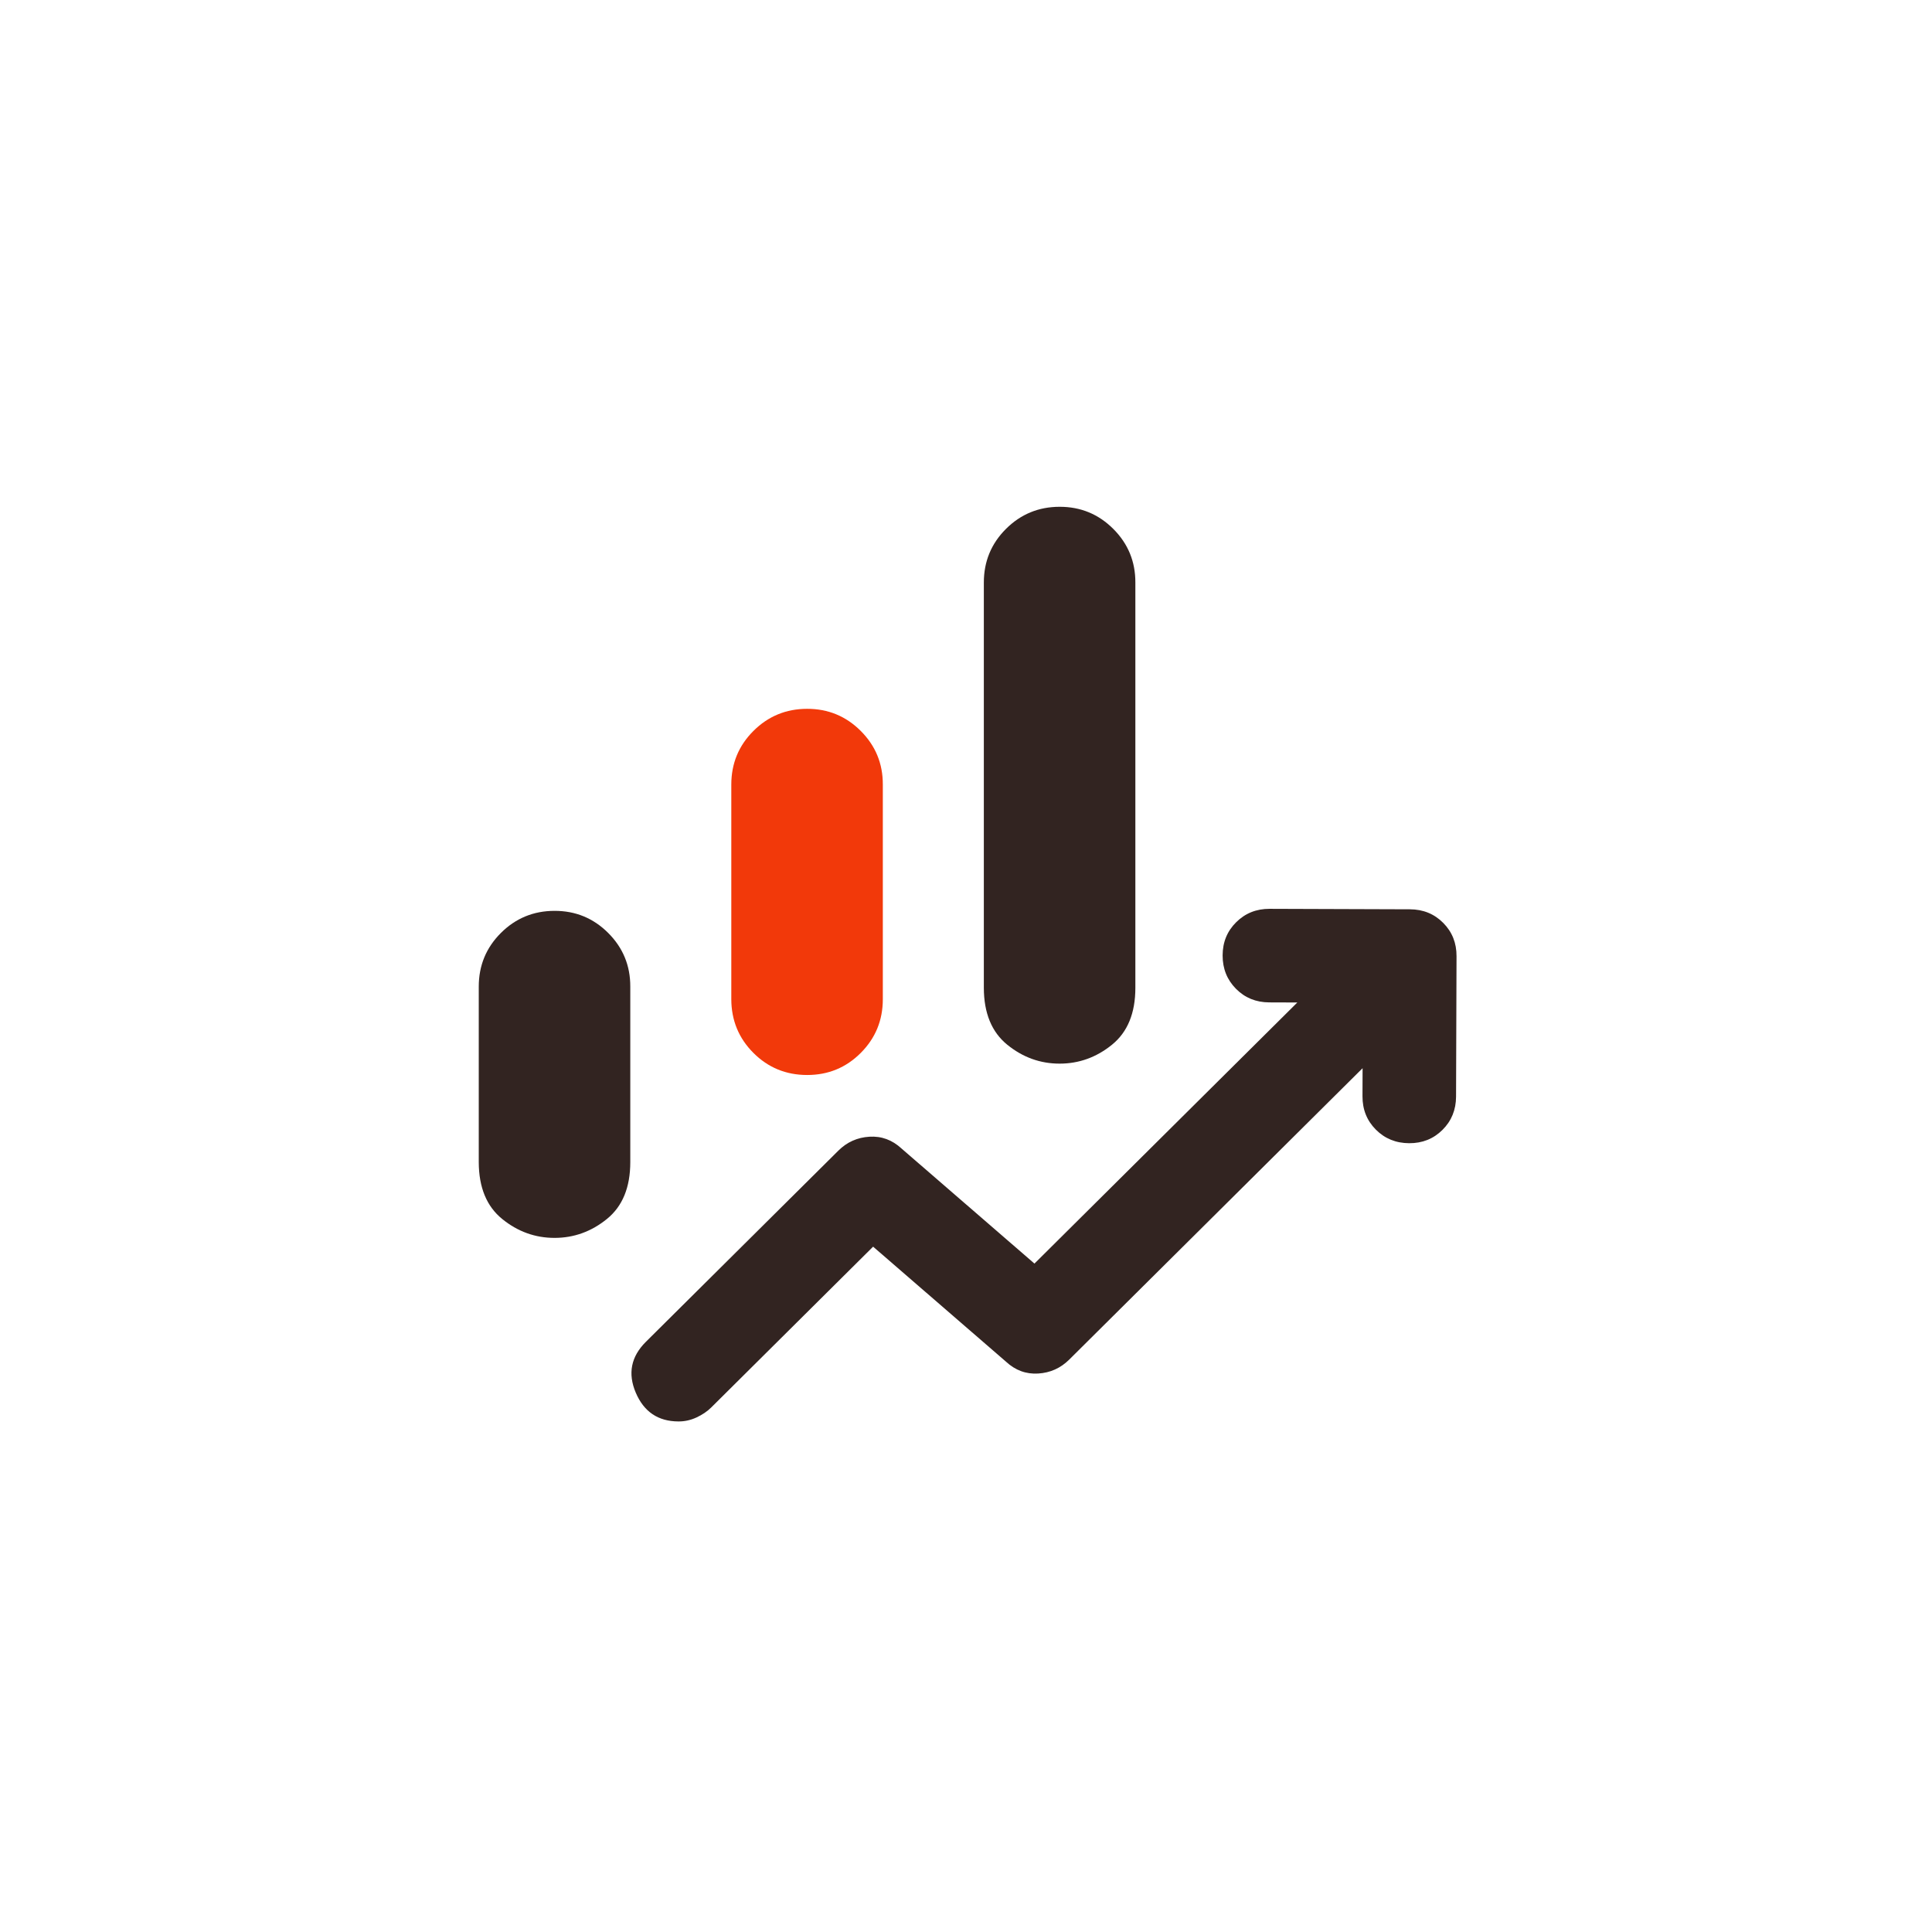
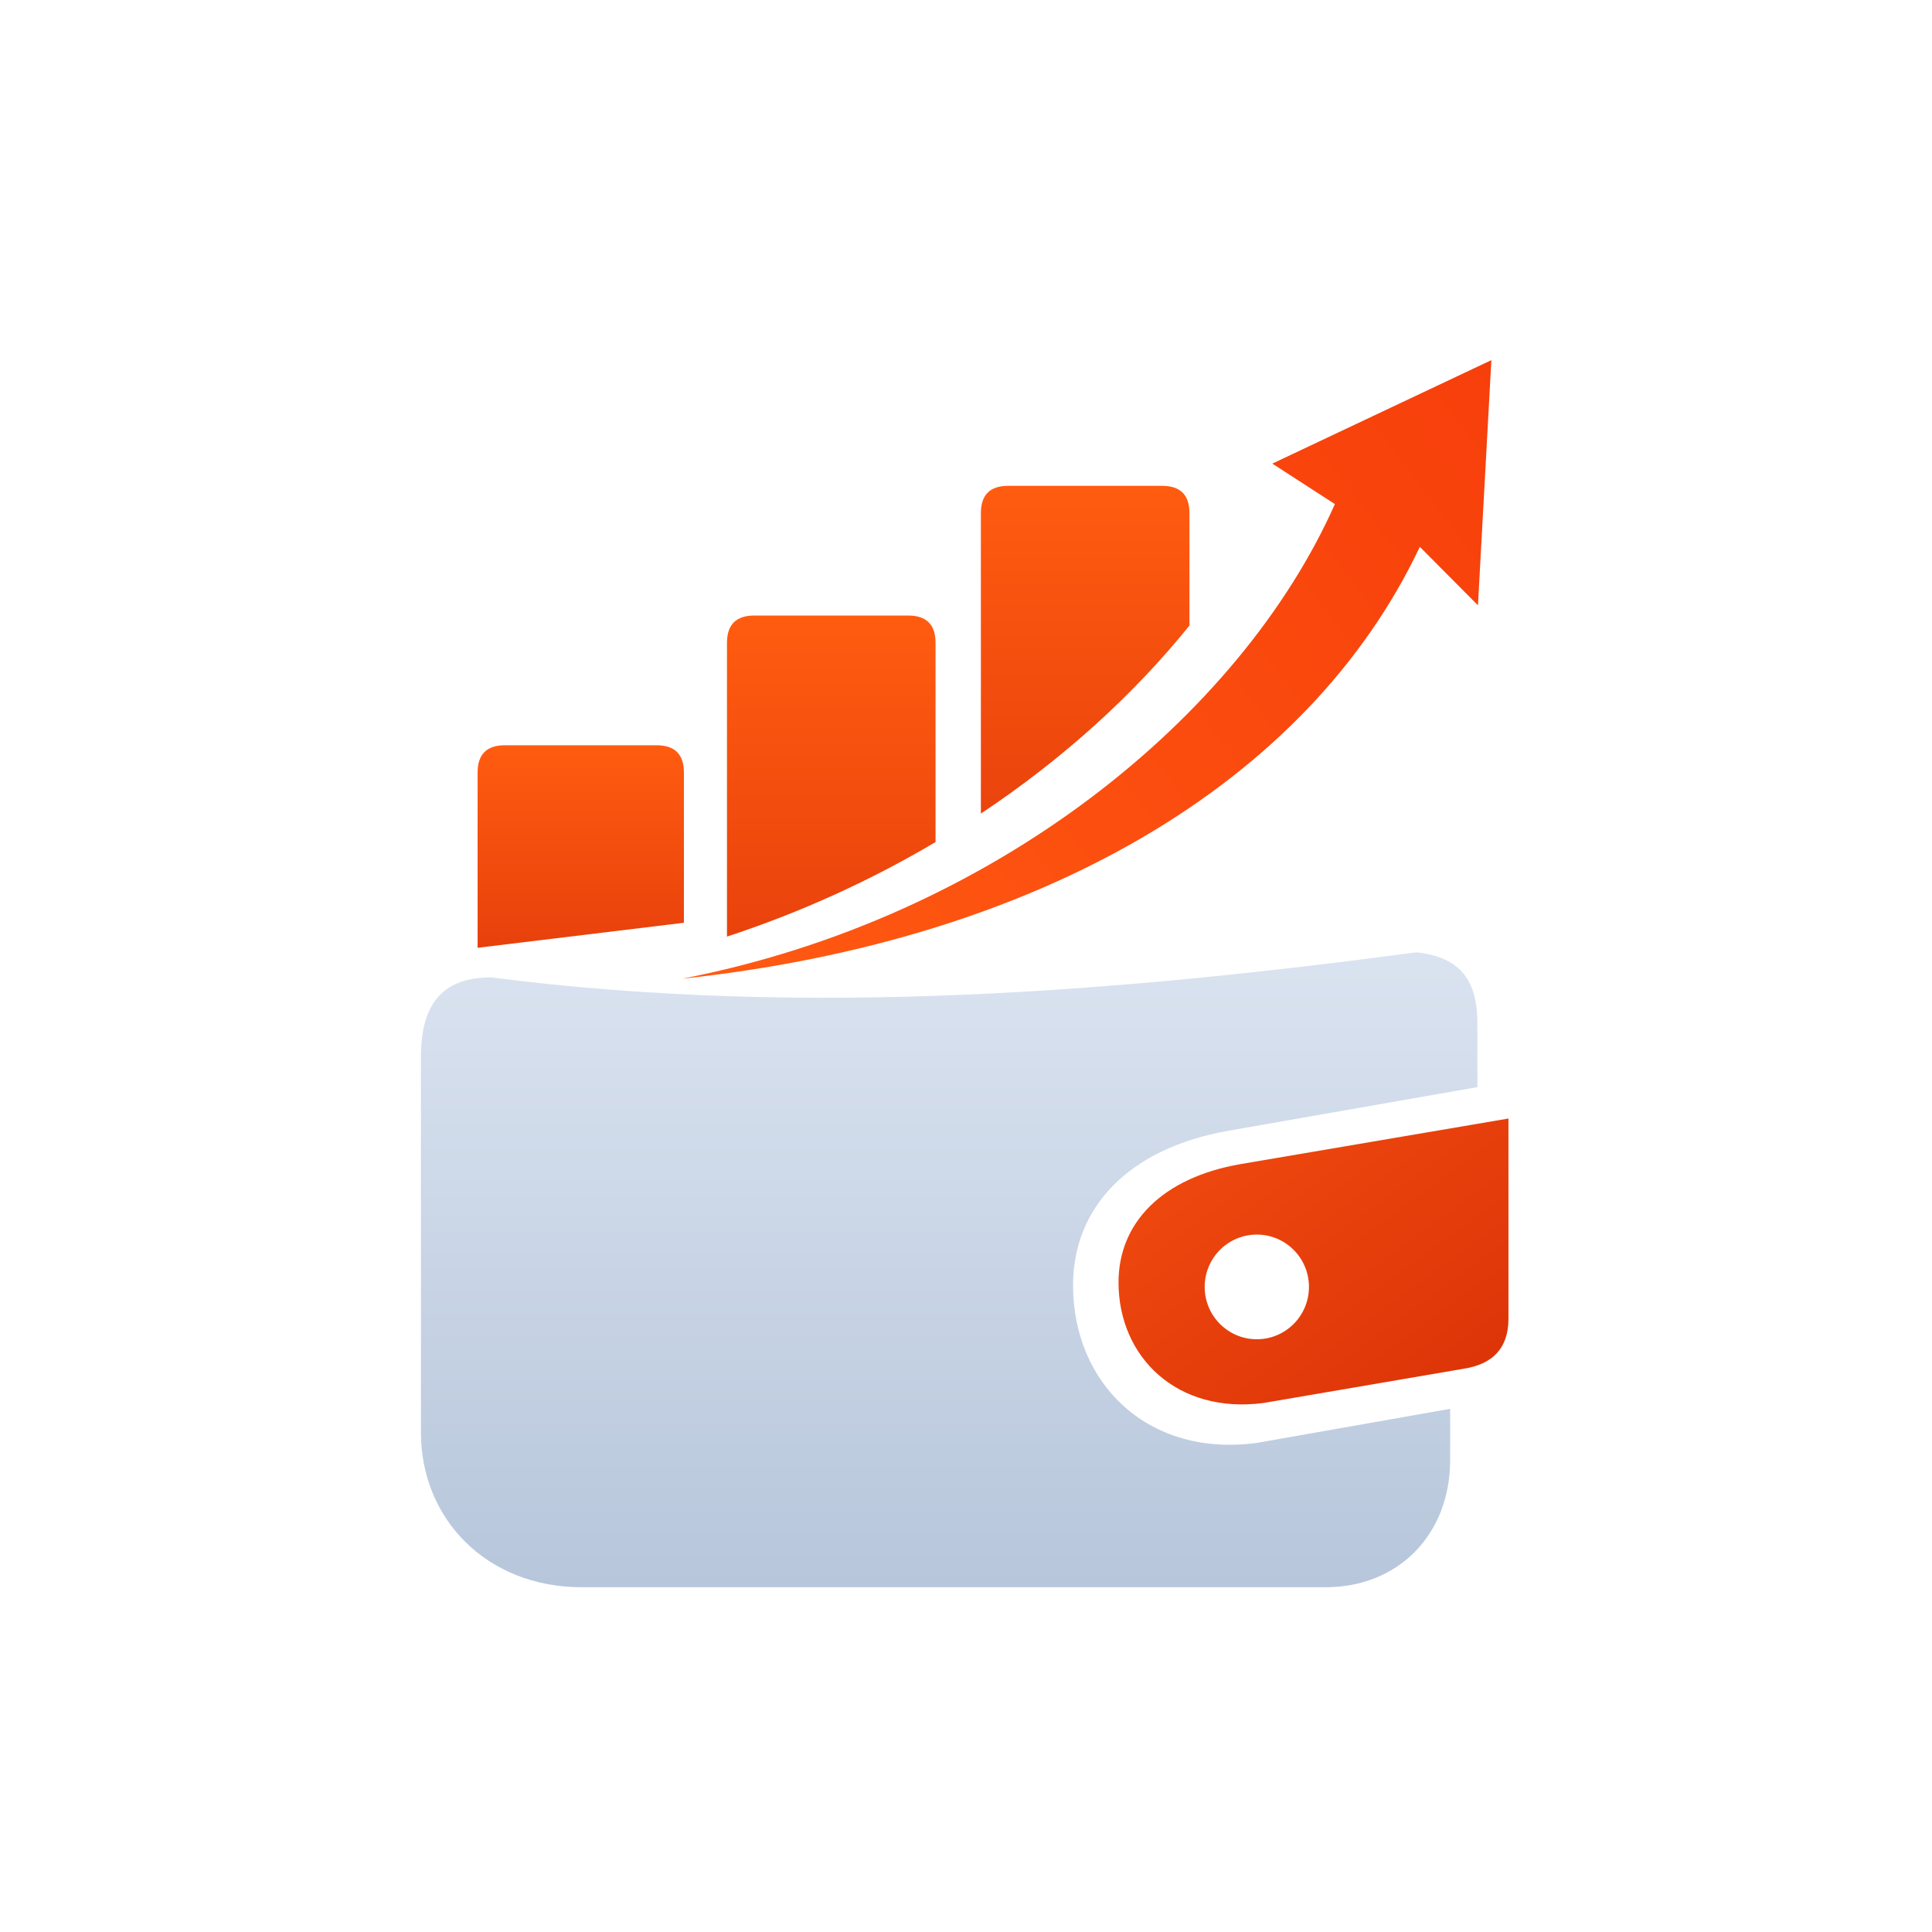
<svg xmlns="http://www.w3.org/2000/svg" width="456" height="456" viewBox="0 0 456 456" fill="none">
-   <path d="M160.114 335.495C155.33 335.479 151.977 333.215 150.056 328.704C148.135 324.192 148.933 320.19 152.449 316.698L197.872 271.58C199.903 269.563 202.347 268.467 205.204 268.293C208.06 268.118 210.586 269.047 212.78 271.079L244.157 298.237L306.199 236.612L299.574 236.59C296.445 236.579 293.828 235.51 291.723 233.383C289.617 231.256 288.566 228.632 288.569 225.511C288.572 222.39 289.641 219.773 291.776 217.66C293.91 215.547 296.534 214.496 299.648 214.506L332.773 214.618C335.901 214.629 338.522 215.698 340.635 217.825C342.748 219.952 343.795 222.576 343.777 225.697L343.666 258.822C343.655 261.95 342.586 264.571 340.459 266.684C338.332 268.797 335.708 269.844 332.587 269.826C329.466 269.808 326.849 268.739 324.736 266.62C322.623 264.5 321.572 261.876 321.582 258.747L321.605 252.122L252.362 320.9C250.331 322.917 247.887 324.013 245.03 324.188C242.174 324.362 239.648 323.433 237.454 321.402L206.077 294.244L167.855 332.209C166.932 333.126 165.781 333.906 164.402 334.549C163.023 335.192 161.594 335.507 160.114 335.495Z" fill="#322421" />
-   <path d="M113 232.865V274.29C113.016 280.251 114.856 284.721 118.519 287.701C122.183 290.682 126.304 292.172 130.882 292.172C135.459 292.172 139.584 290.682 143.256 287.701C146.927 284.721 148.763 280.251 148.763 274.29V232.865C148.779 227.913 147.043 223.693 143.554 220.204C140.065 216.715 135.841 214.975 130.882 214.983C125.922 214.991 121.702 216.731 118.221 220.204C114.74 223.677 113 227.897 113 232.865Z" fill="#322421" />
-   <path d="M232.21 137.496V233.162C232.226 239.123 234.066 243.593 237.73 246.574C241.394 249.554 245.514 251.044 250.092 251.044C254.67 251.044 258.794 249.554 262.466 246.574C266.138 243.593 267.974 239.123 267.974 233.162V137.496C267.99 132.545 266.253 128.325 262.764 124.836C259.275 121.347 255.051 119.607 250.092 119.615C245.133 119.622 240.913 121.363 237.432 124.836C233.951 128.309 232.21 132.529 232.21 137.496Z" fill="#322421" />
-   <path d="M172.605 185.18V235.845C172.621 240.828 174.362 245.052 177.827 248.517C181.292 251.982 185.512 253.718 190.487 253.726C195.462 253.734 199.686 251.998 203.159 248.517C206.632 245.036 208.368 240.812 208.368 235.845V185.18C208.384 180.229 206.648 176.009 203.159 172.52C199.67 169.031 195.446 167.291 190.487 167.299C185.528 167.307 181.308 169.047 177.827 172.52C174.346 175.993 172.605 180.213 172.605 185.18Z" fill="#F2390A" />
+   <path d="M112.727 182.346C112.727 178.05 114.868 175.901 119.148 175.901H154.998C159.279 175.901 161.419 178.05 161.419 182.346V217.795L112.727 223.703V182.346Z" fill="url(#paint0_linear_56_59)" />
+   <path d="M274.318 114.672C278.599 114.672 280.739 116.82 280.739 121.116V147.646C267.626 163.902 250.968 179.084 231.513 192.026V121.116C231.513 116.82 233.653 114.672 237.934 114.672H274.318Z" fill="url(#paint1_linear_56_59)" />
+   <path d="M214.391 145.286C218.671 145.286 220.812 147.435 220.812 151.731V198.747C205.749 207.671 189.24 215.263 171.585 221.058V151.731C171.585 147.435 173.725 145.286 178.006 145.286H214.391Z" fill="url(#paint2_linear_56_59)" />
+   <path d="M352 85L348.834 142.869L335.116 129.065C308.735 184.811 245.42 221.975 161 231C234.867 216.665 292.906 168.884 315.066 118.978L300.293 109.422L352 85Z" fill="url(#paint3_linear_56_59)" />
+   <path d="M334.246 224.777C344.947 225.852 348.693 231.76 348.693 241.428V256.588L289.915 266.887C266.161 271.096 253.267 285.128 253.267 303.368C253.267 326.52 270.912 344.06 296.702 340.552L342.272 332.521V344.551C342.272 362.275 329.966 374.629 312.844 374.629H137.341C114.868 374.629 99.351 358.516 99.351 338.106V249.484C99.351 236.057 105.236 230.686 115.938 230.686C190.847 240.353 265.757 233.908 334.246 224.777Z" fill="url(#paint4_linear_56_59)" />
+   <path d="M356.032 311.265C356.032 318.068 352.465 322.007 345.331 323.081L298.244 331.138C277.912 333.823 264 320.395 264 302.671C264 288.706 274.166 277.964 292.894 274.741L356.032 264V311.265ZM296.64 291.392C289.843 291.392 284.333 296.923 284.333 303.745C284.333 310.568 289.843 316.099 296.64 316.099C303.436 316.098 308.946 310.568 308.946 303.745C308.946 296.923 303.436 291.392 296.64 291.392Z" fill="url(#paint5_linear_56_59)" />
+   <defs>
+     <linearGradient id="paint0_linear_56_59" x1="112.727" y1="175.901" x2="112.727" y2="223.703" gradientUnits="userSpaceOnUse">
+       <stop stop-color="#FF5C10" />
+       <stop offset="1" stop-color="#E8400C" />
+     </linearGradient>
+     <linearGradient id="paint1_linear_56_59" x1="231.513" y1="114.67" x2="231.513" y2="201.145" gradientUnits="userSpaceOnUse">
+       <stop stop-color="#FF5C10" />
+       <stop offset="1" stop-color="#E8400C" />
+     </linearGradient>
+     <linearGradient id="paint2_linear_56_59" x1="171.585" y1="145.286" x2="171.585" y2="226.389" gradientUnits="userSpaceOnUse">
+       <stop stop-color="#FF5C10" />
+       <stop offset="1" stop-color="#E8400C" />
+     </linearGradient>
+     <linearGradient id="paint3_linear_56_59" x1="352" y1="85" x2="160.134" y2="229.853" gradientUnits="userSpaceOnUse">
+       <stop stop-color="#F73F0B" />
+       <stop offset="1" stop-color="#FF5A12" />
+     </linearGradient>
+     <linearGradient id="paint4_linear_56_59" x1="99.351" y1="224.777" x2="99.351" y2="374.629" gradientUnits="userSpaceOnUse">
+       <stop stop-color="#DAE3F0" />
+       <stop offset="1" stop-color="#B7C6DB" />
+     </linearGradient>
+     <linearGradient id="paint5_linear_56_59" x1="264" y1="263.999" x2="328.359" y2="351.771" gradientUnits="userSpaceOnUse">
+       <stop stop-color="#F24C10" />
+       <stop offset="1" stop-color="#DB3207" />
+     </linearGradient>
+   </defs>
</svg>
